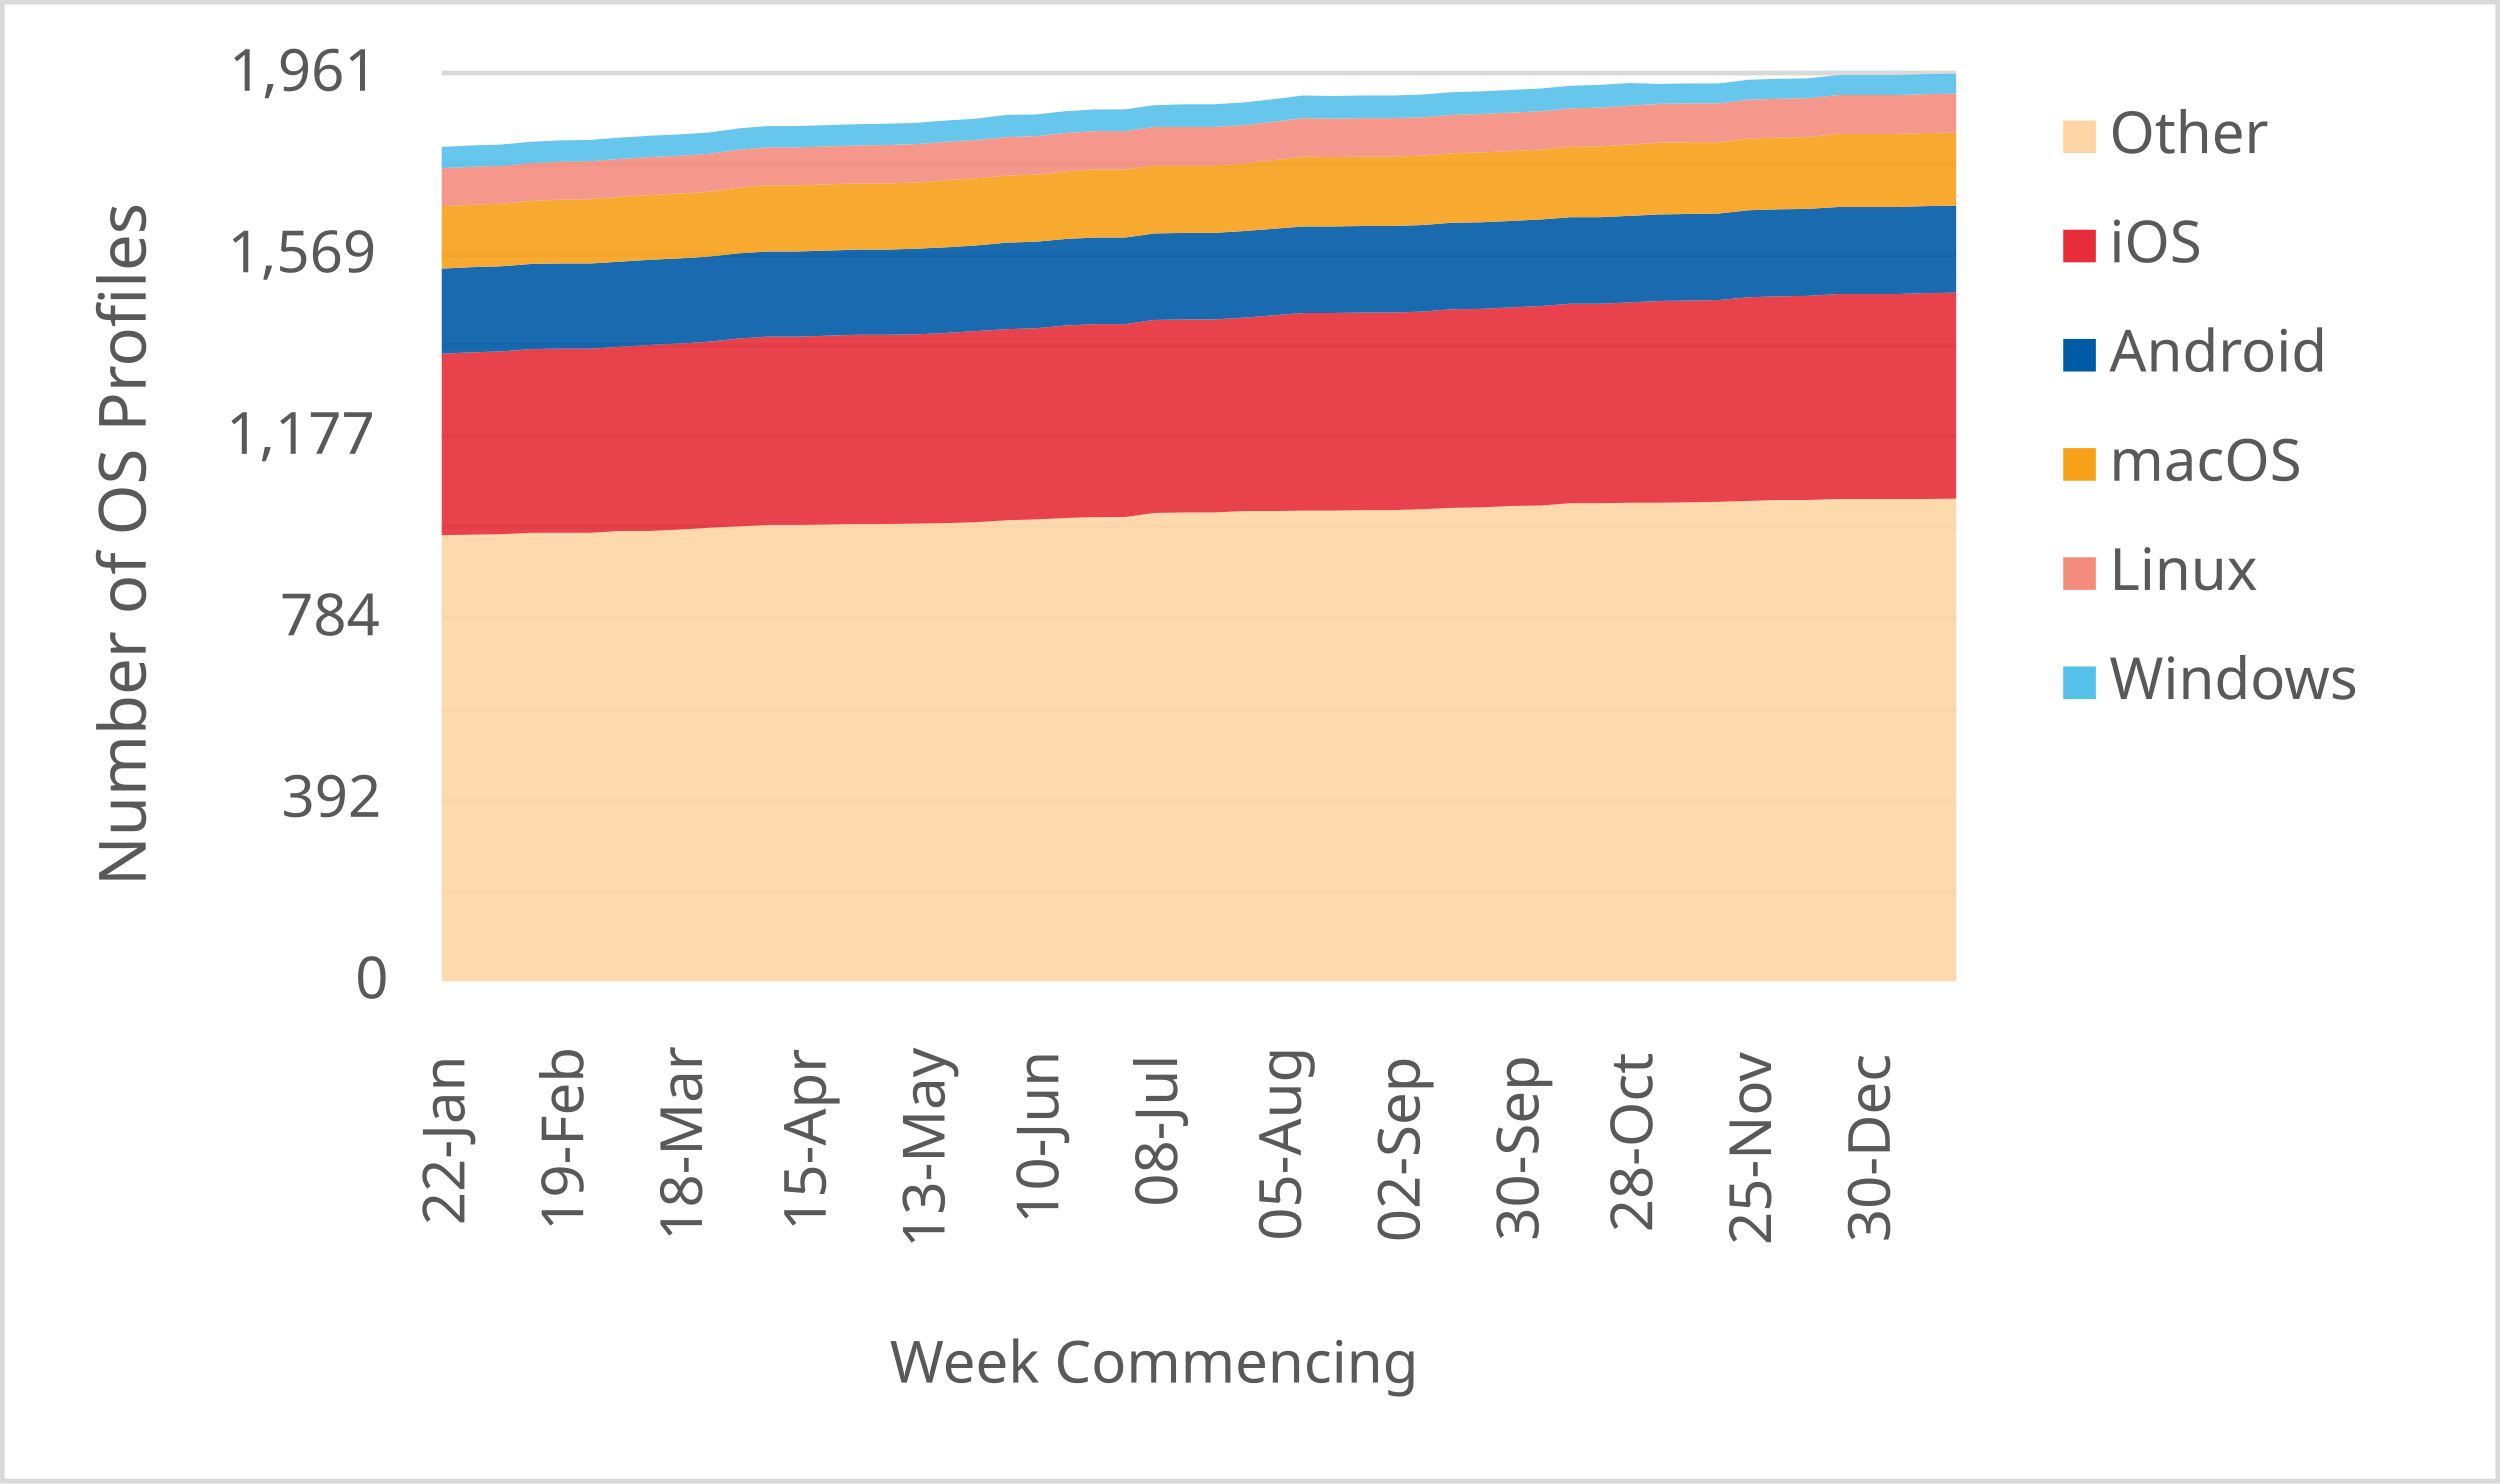
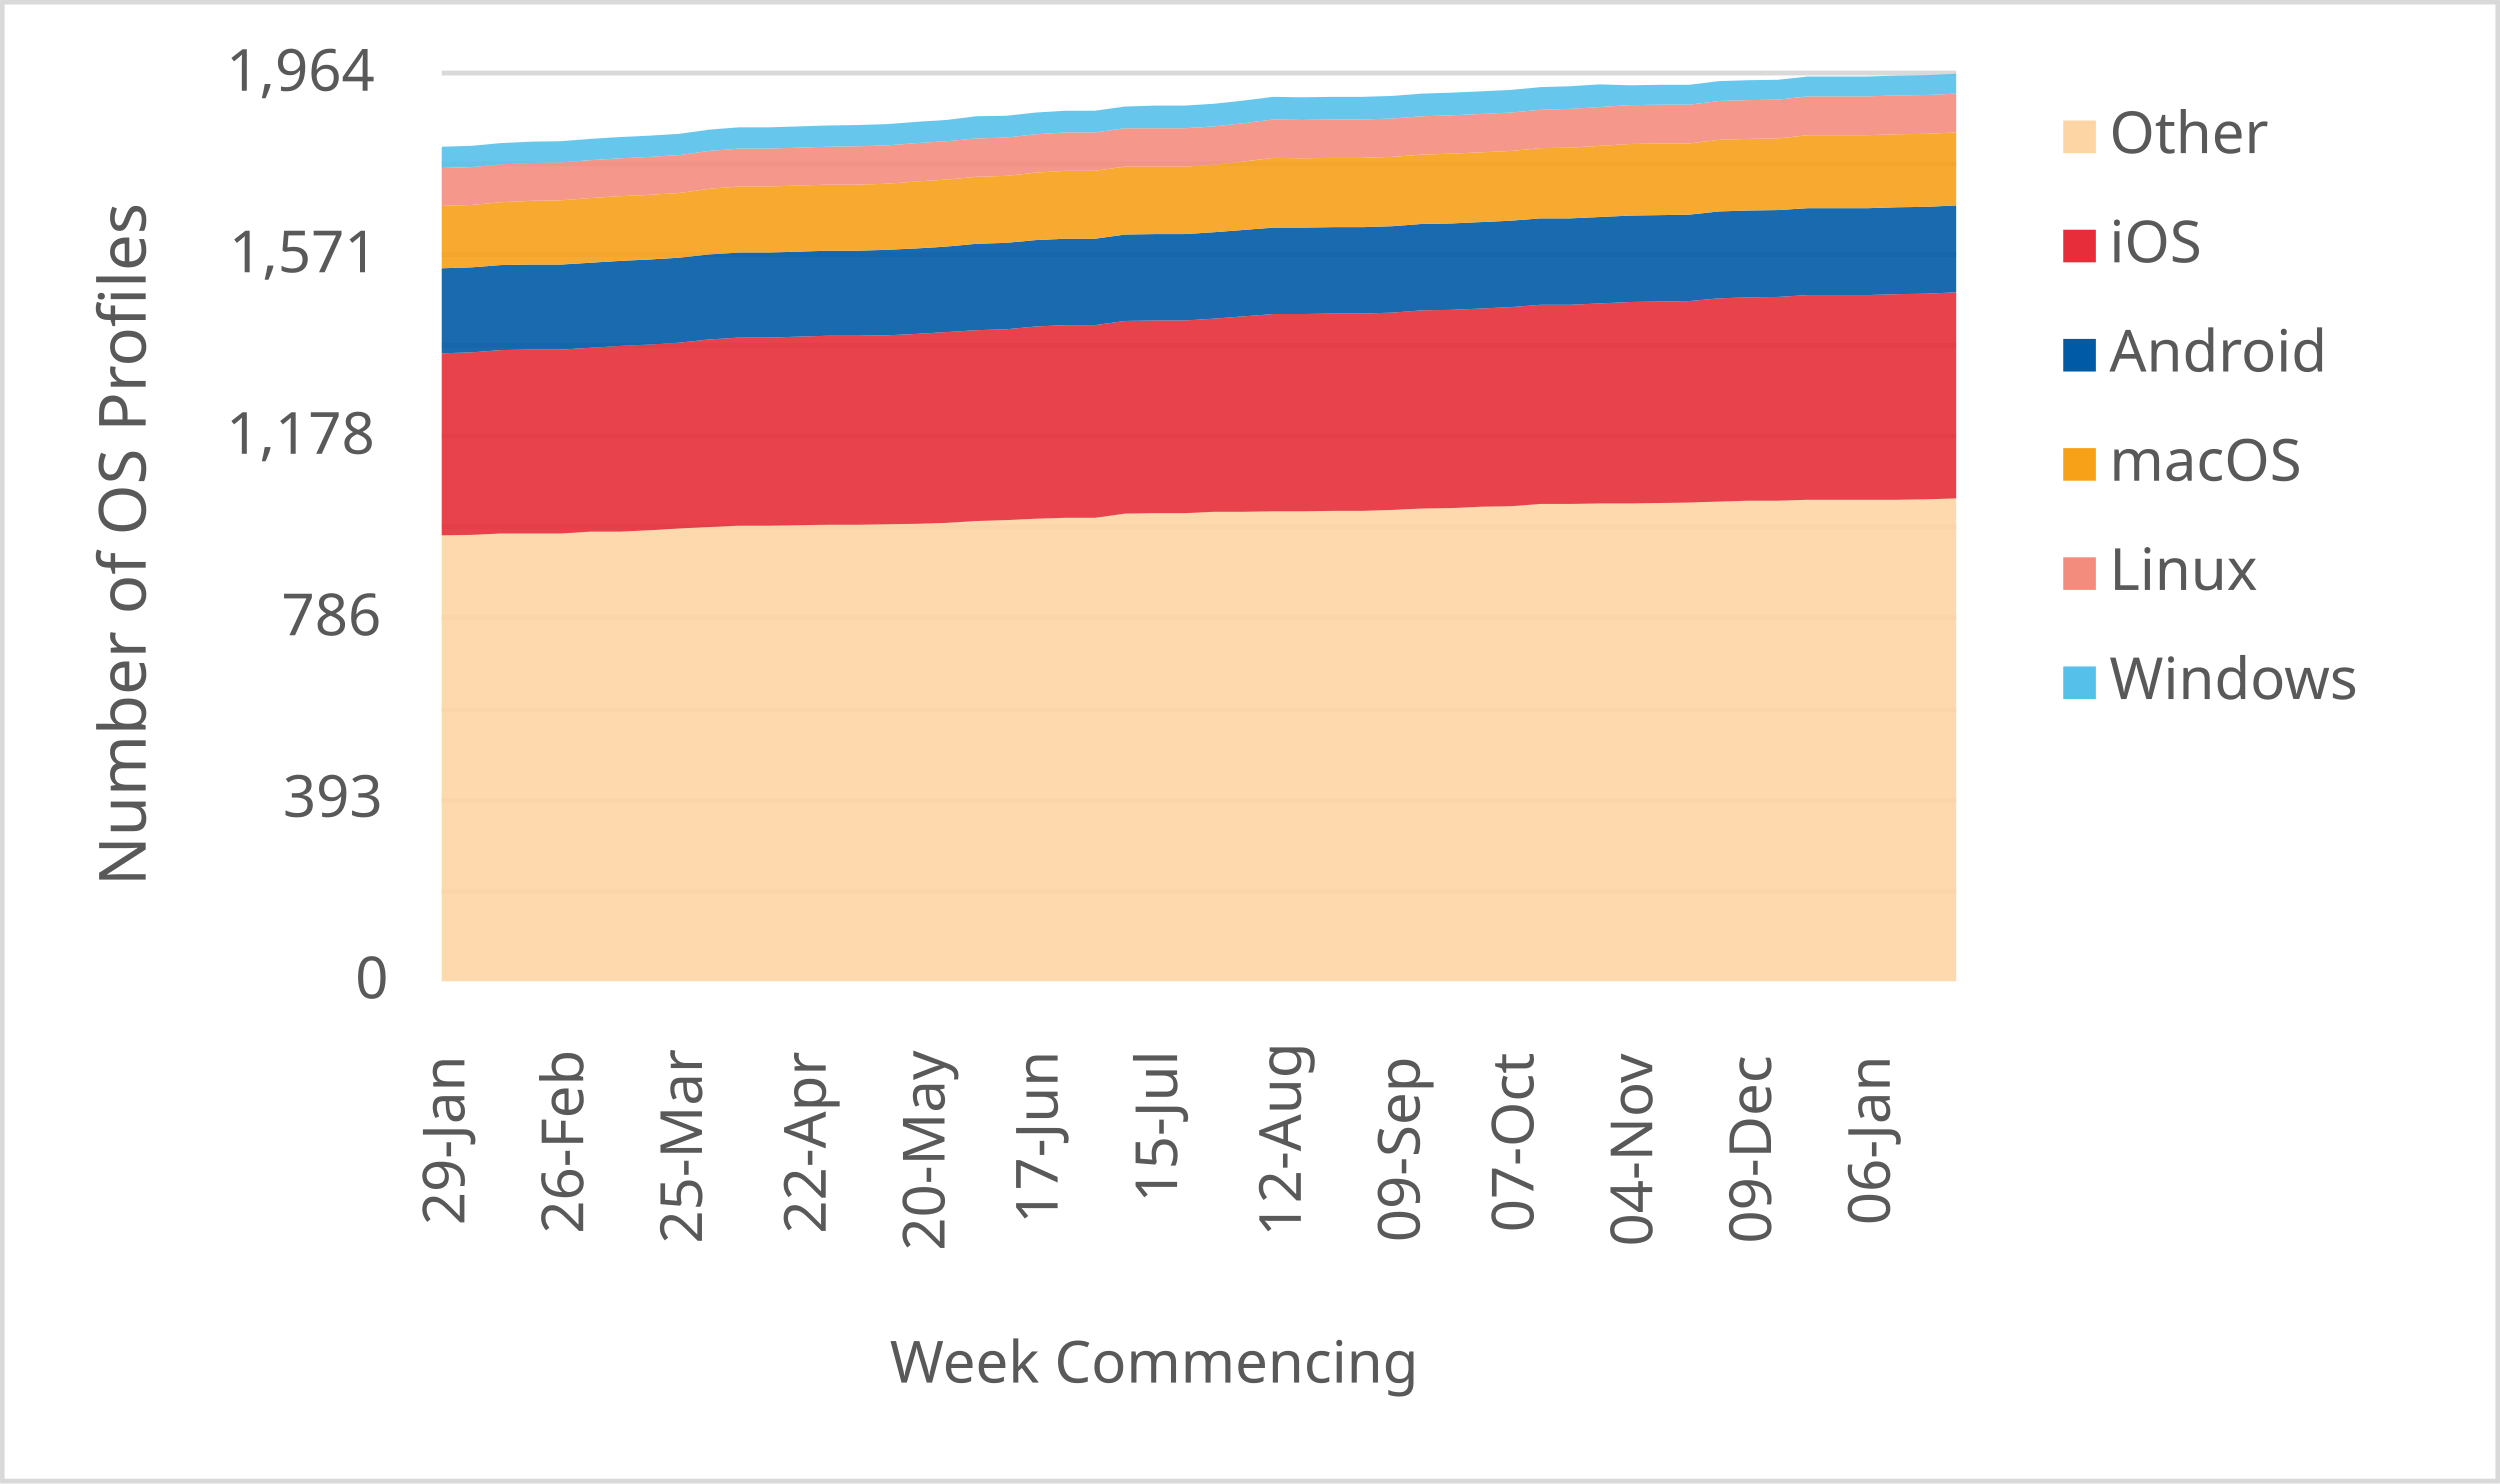
<svg xmlns="http://www.w3.org/2000/svg" width="1763" height="1046" xml:space="preserve" overflow="hidden">
  <defs>
    <clipPath id="clip0">
      <rect x="2917" y="346" width="1763" height="1046" />
    </clipPath>
  </defs>
  <g clip-path="url(#clip0)" transform="translate(-2917 -346)">
    <rect x="2918" y="347" width="1760" height="1043" fill="#FFFFFF" />
    <g>
      <path d="    M3228.5 974.532 4296.5 974.532    M3228.5 910.53 4296.5 910.53    M3228.5 846.528 4296.5 846.528    M3228.5 781.526 4296.5 781.526    M3228.5 717.524 4296.5 717.524    M3228.5 653.522 4296.5 653.522    M3228.5 589.52 4296.5 589.52    M3228.5 525.517 4296.5 525.517    M3228.5 461.515 4296.5 461.515    M3228.5 397.5 4296.5 397.5" stroke="#D9D9D9" stroke-width="3.438" stroke-linejoin="round" stroke-miterlimit="10" fill="none" />
    </g>
    <g>
      <path d="M 1038.5 4296.5 1038.5" stroke="#D9D9D9" stroke-width="3.438" stroke-linejoin="round" stroke-miterlimit="10" fill="none" fill-rule="evenodd" />
    </g>
    <g>
-       <text fill="#595959" font-family="Verdana,sans-serif" font-weight="400" font-size="41" transform="matrix(6.12323e-17 -1 1 6.12323e-17 3244.5 1210)">22-Jan</text>
+       <text fill="#595959" font-family="Verdana,sans-serif" font-weight="400" font-size="41" transform="matrix(6.12323e-17 -1 1 6.12323e-17 3244.5 1210)">29-Jan</text>
    </g>
    <g>
-       <text fill="#595959" font-family="Verdana,sans-serif" font-weight="400" font-size="41" transform="matrix(6.12323e-17 -1 1 6.12323e-17 3328.265 1214)">19-Feb</text>
+       <text fill="#595959" font-family="Verdana,sans-serif" font-weight="400" font-size="41" transform="matrix(6.12323e-17 -1 1 6.12323e-17 3328.265 1216)">26-Feb</text>
    </g>
    <g>
-       <text fill="#595959" font-family="Verdana,sans-serif" font-weight="400" font-size="41" transform="matrix(6.12323e-17 -1 1 6.12323e-17 3412.029 1221)">18-Mar</text>
+       <text fill="#595959" font-family="Verdana,sans-serif" font-weight="400" font-size="41" transform="matrix(6.12323e-17 -1 1 6.12323e-17 3412.029 1223)">25-Mar</text>
    </g>
    <g>
-       <text fill="#595959" font-family="Verdana,sans-serif" font-weight="400" font-size="41" transform="matrix(6.12323e-17 -1 1 6.12323e-17 3499.294 1214)">15-Apr</text>
+       <text fill="#595959" font-family="Verdana,sans-serif" font-weight="400" font-size="41" transform="matrix(6.12323e-17 -1 1 6.12323e-17 3499.294 1216)">22-Apr</text>
    </g>
    <g>
-       <text fill="#595959" font-family="Verdana,sans-serif" font-weight="400" font-size="41" transform="matrix(6.12323e-17 -1 1 6.12323e-17 3583.059 1226)">13-May</text>
+       <text fill="#595959" font-family="Verdana,sans-serif" font-weight="400" font-size="41" transform="matrix(6.12323e-17 -1 1 6.12323e-17 3583.059 1228)">20-May</text>
    </g>
    <g>
-       <text fill="#595959" font-family="Verdana,sans-serif" font-weight="400" font-size="41" transform="matrix(6.12323e-17 -1 1 6.12323e-17 3663.324 1209)">10-Jun</text>
+       <text fill="#595959" font-family="Verdana,sans-serif" font-weight="400" font-size="41" transform="matrix(6.12323e-17 -1 1 6.12323e-17 3662.824 1209)">17-Jun</text>
    </g>
    <g>
-       <text fill="#595959" font-family="Verdana,sans-serif" font-weight="400" font-size="41" transform="matrix(6.12323e-17 -1 1 6.12323e-17 3747.088 1197)">08-Jul</text>
+       <text fill="#595959" font-family="Verdana,sans-serif" font-weight="400" font-size="41" transform="matrix(6.12323e-17 -1 1 6.12323e-17 3747.088 1194)">15-Jul</text>
    </g>
    <g>
-       <text fill="#595959" font-family="Verdana,sans-serif" font-weight="400" font-size="41" transform="matrix(6.12323e-17 -1 1 6.12323e-17 3834.353 1221)">05-Aug</text>
+       <text fill="#595959" font-family="Verdana,sans-serif" font-weight="400" font-size="41" transform="matrix(6.12323e-17 -1 1 6.12323e-17 3834.353 1218)">12-Aug</text>
    </g>
    <g>
-       <text fill="#595959" font-family="Verdana,sans-serif" font-weight="400" font-size="41" transform="matrix(6.12323e-17 -1 1 6.12323e-17 3918.118 1222)">02-Sep</text>
+       <text fill="#595959" font-family="Verdana,sans-serif" font-weight="400" font-size="41" transform="matrix(6.12323e-17 -1 1 6.12323e-17 3918.118 1222)">09-Sep</text>
    </g>
    <g>
-       <text fill="#595959" font-family="Verdana,sans-serif" font-weight="400" font-size="41" transform="matrix(6.12323e-17 -1 1 6.12323e-17 4001.882 1221)">30-Sep</text>
+       <text fill="#595959" font-family="Verdana,sans-serif" font-weight="400" font-size="41" transform="matrix(6.12323e-17 -1 1 6.12323e-17 3998.382 1215)">07-Oct</text>
    </g>
    <g>
-       <text fill="#595959" font-family="Verdana,sans-serif" font-weight="400" font-size="41" transform="matrix(6.12323e-17 -1 1 6.12323e-17 4082.147 1215)">28-Oct</text>
+       <text fill="#595959" font-family="Verdana,sans-serif" font-weight="400" font-size="41" transform="matrix(6.12323e-17 -1 1 6.12323e-17 4082.147 1225)">04-Nov</text>
    </g>
    <g>
-       <text fill="#595959" font-family="Verdana,sans-serif" font-weight="400" font-size="41" transform="matrix(6.12323e-17 -1 1 6.12323e-17 4165.912 1224)">25-Nov</text>
+       <text fill="#595959" font-family="Verdana,sans-serif" font-weight="400" font-size="41" transform="matrix(6.12323e-17 -1 1 6.12323e-17 4165.912 1223)">09-Dec</text>
    </g>
    <g>
-       <text fill="#595959" font-family="Verdana,sans-serif" font-weight="400" font-size="41" transform="matrix(6.12323e-17 -1 1 6.12323e-17 4249.676 1222)">30-Dec</text>
+       <text fill="#595959" font-family="Verdana,sans-serif" font-weight="400" font-size="41" transform="matrix(6.12323e-17 -1 1 6.12323e-17 4249.676 1210)">06-Jan</text>
    </g>
    <g>
      <text fill="#595959" font-family="Verdana,sans-serif" font-weight="400" font-size="41" transform="matrix(1 0 0 1 3167.5 1050)">0</text>
    </g>
    <g>
-       <text fill="#595959" font-family="Verdana,sans-serif" font-weight="400" font-size="41" transform="matrix(1 0 0 1 3115.5 922)">392</text>
+       <text fill="#595959" font-family="Verdana,sans-serif" font-weight="400" font-size="41" transform="matrix(1 0 0 1 3116.5 922)">393</text>
    </g>
    <g>
-       <text fill="#595959" font-family="Verdana,sans-serif" font-weight="400" font-size="41" transform="matrix(1 0 0 1 3114.5 794)">784</text>
+       <text fill="#595959" font-family="Verdana,sans-serif" font-weight="400" font-size="41" transform="matrix(1 0 0 1 3115.5 794)">786</text>
    </g>
    <g>
-       <text fill="#595959" font-family="Verdana,sans-serif" font-weight="400" font-size="41" transform="matrix(1 0 0 1 3076.5 666)">1,177</text>
+       <text fill="#595959" font-family="Verdana,sans-serif" font-weight="400" font-size="41" transform="matrix(1 0 0 1 3076.5 666)">1,178</text>
    </g>
    <g>
-       <text fill="#595959" font-family="Verdana,sans-serif" font-weight="400" font-size="41" transform="matrix(1 0 0 1 3077.5 538)">1,569</text>
+       <text fill="#595959" font-family="Verdana,sans-serif" font-weight="400" font-size="41" transform="matrix(1 0 0 1 3078.5 538)">1,571</text>
    </g>
    <g>
-       <text fill="#595959" font-family="Verdana,sans-serif" font-weight="400" font-size="41" transform="matrix(1 0 0 1 3078.5 410)">1,961</text>
+       <text fill="#595959" font-family="Verdana,sans-serif" font-weight="400" font-size="41" transform="matrix(1 0 0 1 3076.5 410)">1,964</text>
    </g>
    <g>
      <text fill="#595959" font-family="Verdana,sans-serif" font-weight="400" font-size="41" transform="matrix(1 0 0 1 3544.5 1321)">Week Commencing</text>
    </g>
    <g>
      <text fill="#595959" font-family="Verdana,sans-serif" font-weight="400" font-size="46" transform="matrix(6.12323e-17 -1 1 6.12323e-17 3019.73 970.75)">Number of OS Profiles</text>
    </g>
    <rect x="2918.5" y="347.5" width="1760" height="1043" stroke="#D9D9D9" stroke-width="3.438" stroke-linejoin="round" stroke-miterlimit="10" fill="none" />
    <g>
-       <path d="M3228.5 1038 3249.441 1038 3270.382 1038 3291.324 1038 3312.265 1038 3333.206 1038 3354.147 1038 3375.088 1038 3396.029 1038 3416.971 1038 3437.912 1038 3458.853 1038 3479.794 1038 3500.735 1038 3521.676 1038 3542.618 1038 3563.559 1038 3584.5 1038 3605.441 1038 3626.382 1038 3647.324 1038 3668.265 1038 3689.206 1038 3710.147 1038 3731.088 1038 3752.029 1038 3772.971 1038 3793.912 1038 3814.853 1038 3835.794 1038 3856.735 1038 3877.676 1038 3898.618 1038 3919.559 1038 3940.5 1038 3961.441 1038 3982.382 1038 4003.324 1038 4024.265 1038 4045.206 1038 4066.147 1038 4087.088 1038 4108.029 1038 4128.971 1038 4149.912 1038 4170.853 1038 4191.794 1038 4212.735 1038 4233.676 1038 4254.618 1038 4275.559 1038 4296.5 1038 4296.5 697.602 4275.559 697.929 4254.618 697.929 4233.676 697.929 4212.735 697.929 4191.794 698.581 4170.853 698.581 4149.912 699.234 4128.971 699.887 4108.029 700.213 4087.088 700.54 4066.147 700.54 4045.206 700.866 4024.265 700.866 4003.324 702.498 3982.382 702.824 3961.441 703.803 3940.5 704.13 3919.559 705.109 3898.618 705.761 3877.676 705.761 3856.735 706.088 3835.794 706.088 3814.853 706.414 3793.912 706.414 3772.971 707.393 3752.029 707.393 3731.088 707.72 3710.147 710.657 3689.206 710.657 3668.265 711.31 3647.324 712.289 3626.382 712.941 3605.441 714.247 3584.5 714.9 3563.559 715.226 3542.618 715.552 3521.676 715.552 3500.735 715.879 3479.794 716.205 3458.853 716.205 3437.912 717.184 3416.971 718.163 3396.029 719.469 3375.088 720.448 3354.147 720.448 3333.206 721.753 3312.265 721.753 3291.324 721.753 3270.382 722.732 3249.441 723.059 3228.5 723.385 3228.5 1038Z" fill="#fdd5a4" opacity="0.9" />
+       <path d="M3228.5 1038 3249.441 1038 3270.382 1038 3291.324 1038 3312.265 1038 3333.206 1038 3354.147 1038 3375.088 1038 3396.029 1038 3416.971 1038 3437.912 1038 3458.853 1038 3479.794 1038 3500.735 1038 3521.676 1038 3542.618 1038 3563.559 1038 3584.5 1038 3605.441 1038 3626.382 1038 3647.324 1038 3668.265 1038 3689.206 1038 3710.147 1038 3731.088 1038 3752.029 1038 3772.971 1038 3793.912 1038 3814.853 1038 3835.794 1038 3856.735 1038 3877.676 1038 3898.618 1038 3919.559 1038 3940.5 1038 3961.441 1038 3982.382 1038 4003.324 1038 4024.265 1038 4045.206 1038 4066.147 1038 4087.088 1038 4108.029 1038 4128.971 1038 4149.912 1038 4170.853 1038 4191.794 1038 4212.735 1038 4233.676 1038 4254.618 1038 4275.559 1038 4296.5 1038 4296.5 697.47 4275.559 698.122 4254.618 698.448 4233.676 698.448 4212.735 698.448 4191.794 698.448 4170.853 699.1 4149.912 699.1 4128.971 699.752 4108.029 700.403 4087.088 700.729 4066.147 701.055 4045.206 701.055 4024.265 701.381 4003.324 701.381 3982.382 703.01 3961.441 703.336 3940.5 704.314 3919.559 704.64 3898.618 705.617 3877.676 706.269 3856.735 706.269 3835.794 706.595 3814.853 706.595 3793.912 706.921 3772.971 706.921 3752.029 707.898 3731.088 707.898 3710.147 708.224 3689.206 711.157 3668.265 711.157 3647.324 711.809 3626.382 712.786 3605.441 713.438 3584.5 714.741 3563.559 715.393 3542.618 715.719 3521.676 716.045 3500.735 716.045 3479.794 716.371 3458.853 716.697 3437.912 716.697 3416.971 717.674 3396.029 718.652 3375.088 719.955 3354.147 720.933 3333.206 720.933 3312.265 722.236 3291.324 722.236 3270.382 722.236 3249.441 723.214 3228.5 723.54 3228.5 1038Z" fill="#fdd5a4" opacity="0.9" />
    </g>
    <g>
-       <path d="M3228.5 723.385 3249.441 723.059 3270.382 722.732 3291.324 721.753 3312.265 721.753 3333.206 721.753 3354.147 720.448 3375.088 720.448 3396.029 719.469 3416.971 718.163 3437.912 717.184 3458.853 716.205 3479.794 716.205 3500.735 715.879 3521.676 715.552 3542.618 715.552 3563.559 715.226 3584.5 714.9 3605.441 714.247 3626.382 712.941 3647.324 712.289 3668.265 711.31 3689.206 710.657 3710.147 710.657 3731.088 707.72 3752.029 707.393 3772.971 707.393 3793.912 706.414 3814.853 706.414 3835.794 706.088 3856.735 706.088 3877.676 705.761 3898.618 705.761 3919.559 705.109 3940.5 704.13 3961.441 703.803 3982.382 702.824 4003.324 702.498 4024.265 700.866 4045.206 700.866 4066.147 700.54 4087.088 700.54 4108.029 700.213 4128.971 699.887 4149.912 699.234 4170.853 698.581 4191.794 698.581 4212.735 697.929 4233.676 697.929 4254.618 697.929 4275.559 697.929 4296.5 697.602 4296.5 552.37 4275.559 552.697 4254.618 553.349 4233.676 553.349 4212.735 553.349 4191.794 554.655 4170.853 554.981 4149.912 555.634 4128.971 557.592 4108.029 557.918 4087.088 558.245 4066.147 559.224 4045.206 560.203 4024.265 560.203 4003.324 561.835 3982.382 562.814 3961.441 563.793 3940.5 564.119 3919.559 565.751 3898.618 566.404 3877.676 566.404 3856.735 566.73 3835.794 566.73 3814.853 568.362 3793.912 569.994 3772.971 571.299 3752.029 571.299 3731.088 571.626 3710.147 574.563 3689.206 574.563 3668.265 575.542 3647.324 577.5 3626.382 578.153 3605.441 579.458 3584.5 580.764 3563.559 581.743 3542.618 582.069 3521.676 582.069 3500.735 582.722 3479.794 583.375 3458.853 583.375 3437.912 584.68 3416.971 586.965 3396.029 588.27 3375.088 589.249 3354.147 590.555 3333.206 591.86 3312.265 591.86 3291.324 592.187 3270.382 593.818 3249.441 594.471 3228.5 595.45 3228.5 723.385Z" fill="#e62d39" opacity="0.9" />
+       <path d="M3228.5 723.54 3249.441 723.214 3270.382 722.236 3291.324 722.236 3312.265 722.236 3333.206 720.933 3354.147 720.933 3375.088 719.955 3396.029 718.652 3416.971 717.674 3437.912 716.697 3458.853 716.697 3479.794 716.371 3500.735 716.045 3521.676 716.045 3542.618 715.719 3563.559 715.393 3584.5 714.741 3605.441 713.438 3626.382 712.786 3647.324 711.809 3668.265 711.157 3689.206 711.157 3710.147 708.224 3731.088 707.898 3752.029 707.898 3772.971 706.921 3793.912 706.921 3814.853 706.595 3835.794 706.595 3856.735 706.269 3877.676 706.269 3898.618 705.617 3919.559 704.64 3940.5 704.314 3961.441 703.336 3982.382 703.01 4003.324 701.381 4024.265 701.381 4045.206 701.055 4066.147 701.055 4087.088 700.729 4108.029 700.403 4128.971 699.752 4149.912 699.1 4170.853 699.1 4191.794 698.448 4212.735 698.448 4233.676 698.448 4254.618 698.448 4275.559 698.122 4296.5 697.47 4296.5 552.134 4275.559 553.112 4254.618 553.438 4233.676 554.09 4212.735 554.09 4191.794 554.09 4170.853 555.393 4149.912 555.719 4128.971 556.371 4108.029 558.326 4087.088 558.652 4066.147 558.978 4045.206 559.955 4024.265 560.933 4003.324 560.933 3982.382 562.562 3961.441 563.54 3940.5 564.517 3919.559 564.843 3898.618 566.473 3877.676 567.124 3856.735 567.124 3835.794 567.45 3814.853 567.45 3793.912 569.079 3772.971 570.709 3752.029 572.012 3731.088 572.012 3710.147 572.338 3689.206 575.271 3668.265 575.271 3647.324 576.248 3626.382 578.204 3605.441 578.855 3584.5 580.159 3563.559 581.462 3542.618 582.44 3521.676 582.766 3500.735 582.766 3479.794 583.418 3458.853 584.069 3437.912 584.069 3416.971 585.373 3396.029 587.654 3375.088 588.957 3354.147 589.935 3333.206 591.238 3312.265 592.542 3291.324 592.542 3270.382 592.868 3249.441 594.497 3228.5 595.149 3228.5 723.54Z" fill="#e62d39" opacity="0.9" />
    </g>
    <g>
-       <path d="M3228.5 595.45 3249.441 594.471 3270.382 593.818 3291.324 592.187 3312.265 591.86 3333.206 591.86 3354.147 590.555 3375.088 589.249 3396.029 588.27 3416.971 586.965 3437.912 584.68 3458.853 583.375 3479.794 583.375 3500.735 582.722 3521.676 582.069 3542.618 582.069 3563.559 581.743 3584.5 580.764 3605.441 579.458 3626.382 578.153 3647.324 577.5 3668.265 575.542 3689.206 574.563 3710.147 574.563 3731.088 571.626 3752.029 571.299 3772.971 571.299 3793.912 569.994 3814.853 568.362 3835.794 566.73 3856.735 566.73 3877.676 566.404 3898.618 566.404 3919.559 565.751 3940.5 564.119 3961.441 563.793 3982.382 562.814 4003.324 561.835 4024.265 560.203 4045.206 560.203 4066.147 559.224 4087.088 558.245 4108.029 557.918 4128.971 557.592 4149.912 555.634 4170.853 554.981 4191.794 554.655 4212.735 553.349 4233.676 553.349 4254.618 553.349 4275.559 552.697 4296.5 552.37 4296.5 491.014 4275.559 491.34 4254.618 491.993 4233.676 491.993 4212.735 491.993 4191.794 493.298 4170.853 493.625 4149.912 494.277 4128.971 496.562 4108.029 496.888 4087.088 497.215 4066.147 498.194 4045.206 499.173 4024.265 499.173 4003.324 500.805 3982.382 501.784 3961.441 502.763 3940.5 503.089 3919.559 504.721 3898.618 505.374 3877.676 505.374 3856.735 505.7 3835.794 505.7 3814.853 507.332 3793.912 508.964 3772.971 510.269 3752.029 510.269 3731.088 510.596 3710.147 513.533 3689.206 513.533 3668.265 514.512 3647.324 516.47 3626.382 517.123 3605.441 519.081 3584.5 520.387 3563.559 521.366 3542.618 522.018 3521.676 522.018 3500.735 522.671 3479.794 523.324 3458.853 523.324 3437.912 524.629 3416.971 526.914 3396.029 528.219 3375.088 529.198 3354.147 530.504 3333.206 531.809 3312.265 531.809 3291.324 532.136 3270.382 533.767 3249.441 534.42 3228.5 535.399 3228.5 595.45Z" fill="#005aa6" opacity="0.9" />
+       <path d="M3228.5 595.149 3249.441 594.497 3270.382 592.868 3291.324 592.542 3312.265 592.542 3333.206 591.238 3354.147 589.935 3375.088 588.957 3396.029 587.654 3416.971 585.373 3437.912 584.069 3458.853 584.069 3479.794 583.418 3500.735 582.766 3521.676 582.766 3542.618 582.44 3563.559 581.462 3584.5 580.159 3605.441 578.855 3626.382 578.204 3647.324 576.248 3668.265 575.271 3689.206 575.271 3710.147 572.338 3731.088 572.012 3752.029 572.012 3772.971 570.709 3793.912 569.079 3814.853 567.45 3835.794 567.45 3856.735 567.124 3877.676 567.124 3898.618 566.473 3919.559 564.843 3940.5 564.517 3961.441 563.54 3982.382 562.562 4003.324 560.933 4024.265 560.933 4045.206 559.955 4066.147 558.978 4087.088 558.652 4108.029 558.326 4128.971 556.371 4149.912 555.719 4170.853 555.393 4191.794 554.09 4212.735 554.09 4233.676 554.09 4254.618 553.438 4275.559 553.112 4296.5 552.134 4296.5 490.872 4275.559 491.849 4254.618 492.175 4233.676 492.827 4212.735 492.827 4191.794 492.827 4170.853 494.13 4149.912 494.456 4128.971 495.108 4108.029 497.389 4087.088 497.715 4066.147 498.041 4045.206 499.018 4024.265 499.996 4003.324 499.996 3982.382 501.625 3961.441 502.603 3940.5 503.58 3919.559 503.906 3898.618 505.536 3877.676 506.187 3856.735 506.187 3835.794 506.513 3814.853 506.513 3793.912 508.143 3772.971 509.772 3752.029 511.075 3731.088 511.075 3710.147 511.401 3689.206 514.334 3668.265 514.334 3647.324 515.312 3626.382 517.267 3605.441 517.919 3584.5 519.874 3563.559 521.177 3542.618 522.155 3521.676 522.807 3500.735 522.807 3479.794 523.458 3458.853 524.11 3437.912 524.11 3416.971 525.413 3396.029 527.695 3375.088 528.998 3354.147 529.976 3333.206 531.279 3312.265 532.582 3291.324 532.582 3270.382 532.908 3249.441 534.538 3228.5 535.189 3228.5 595.149Z" fill="#005aa6" opacity="0.9" />
    </g>
    <g>
-       <path d="M3228.5 535.399 3249.441 534.42 3270.382 533.767 3291.324 532.136 3312.265 531.809 3333.206 531.809 3354.147 530.504 3375.088 529.198 3396.029 528.219 3416.971 526.914 3437.912 524.629 3458.853 523.324 3479.794 523.324 3500.735 522.671 3521.676 522.018 3542.618 522.018 3563.559 521.366 3584.5 520.387 3605.441 519.081 3626.382 517.123 3647.324 516.47 3668.265 514.512 3689.206 513.533 3710.147 513.533 3731.088 510.596 3752.029 510.269 3772.971 510.269 3793.912 508.964 3814.853 507.332 3835.794 505.7 3856.735 505.7 3877.676 505.374 3898.618 505.374 3919.559 504.721 3940.5 503.089 3961.441 502.763 3982.382 501.784 4003.324 500.805 4024.265 499.173 4045.206 499.173 4066.147 498.194 4087.088 497.215 4108.029 496.888 4128.971 496.562 4149.912 494.277 4170.853 493.625 4191.794 493.298 4212.735 491.993 4233.676 491.993 4254.618 491.993 4275.559 491.34 4296.5 491.014 4296.5 439.448 4275.559 439.775 4254.618 440.427 4233.676 440.427 4212.735 440.427 4191.794 442.712 4170.853 443.038 4149.912 443.691 4128.971 446.302 4108.029 446.302 4087.088 446.628 4066.147 447.934 4045.206 449.239 4024.265 449.566 4003.324 451.524 3982.382 452.503 3961.441 453.482 3940.5 454.135 3919.559 455.766 3898.618 456.419 3877.676 456.419 3856.735 456.746 3835.794 456.419 3814.853 459.03 3793.912 461.315 3772.971 462.62 3752.029 462.62 3731.088 462.62 3710.147 465.557 3689.206 465.557 3668.265 466.863 3647.324 469.147 3626.382 469.8 3605.441 471.758 3584.5 473.064 3563.559 474.696 3542.618 475.348 3521.676 475.348 3500.735 476.001 3479.794 476.654 3458.853 476.654 3437.912 478.286 3416.971 481.223 3396.029 482.528 3375.088 483.507 3354.147 484.813 3333.206 486.445 3312.265 486.771 3291.324 487.75 3270.382 489.708 3249.441 490.361 3228.5 491.34 3228.5 535.399Z" fill="#f6a118" opacity="0.9" />
+       <path d="M3228.5 535.189 3249.441 534.538 3270.382 532.908 3291.324 532.582 3312.265 532.582 3333.206 531.279 3354.147 529.976 3375.088 528.998 3396.029 527.695 3416.971 525.413 3437.912 524.11 3458.853 524.11 3479.794 523.458 3500.735 522.807 3521.676 522.807 3542.618 522.155 3563.559 521.177 3584.5 519.874 3605.441 517.919 3626.382 517.267 3647.324 515.312 3668.265 514.334 3689.206 514.334 3710.147 511.401 3731.088 511.075 3752.029 511.075 3772.971 509.772 3793.912 508.143 3814.853 506.513 3835.794 506.513 3856.735 506.187 3877.676 506.187 3898.618 505.536 3919.559 503.906 3940.5 503.58 3961.441 502.603 3982.382 501.625 4003.324 499.996 4024.265 499.996 4045.206 499.018 4066.147 498.041 4087.088 497.715 4108.029 497.389 4128.971 495.108 4149.912 494.456 4170.853 494.13 4191.794 492.827 4212.735 492.827 4233.676 492.827 4254.618 492.175 4275.559 491.849 4296.5 490.872 4296.5 439.385 4275.559 440.363 4254.618 440.688 4233.676 441.34 4212.735 441.34 4191.794 441.34 4170.853 443.621 4149.912 443.947 4128.971 444.599 4108.029 447.206 4087.088 447.206 4066.147 447.532 4045.206 448.835 4024.265 450.138 4003.324 450.464 3982.382 452.42 3961.441 453.397 3940.5 454.375 3919.559 455.026 3898.618 456.656 3877.676 457.308 3856.735 457.308 3835.794 457.633 3814.853 457.308 3793.912 459.914 3772.971 462.196 3752.029 463.499 3731.088 463.499 3710.147 463.499 3689.206 466.432 3668.265 466.432 3647.324 467.735 3626.382 470.016 3605.441 470.668 3584.5 472.623 3563.559 473.927 3542.618 475.556 3521.676 476.208 3500.735 476.208 3479.794 476.859 3458.853 477.511 3437.912 477.511 3416.971 479.141 3396.029 482.073 3375.088 483.377 3354.147 484.354 3333.206 485.658 3312.265 487.287 3291.324 487.613 3270.382 488.591 3249.441 490.546 3228.5 491.198 3228.5 535.189Z" fill="#f6a118" opacity="0.9" />
    </g>
    <g>
-       <path d="M3228.5 491.34 3249.441 490.361 3270.382 489.708 3291.324 487.75 3312.265 486.771 3333.206 486.445 3354.147 484.813 3375.088 483.507 3396.029 482.528 3416.971 481.223 3437.912 478.286 3458.853 476.654 3479.794 476.654 3500.735 476.001 3521.676 475.348 3542.618 475.348 3563.559 474.696 3584.5 473.064 3605.441 471.758 3626.382 469.8 3647.324 469.147 3668.265 466.863 3689.206 465.557 3710.147 465.557 3731.088 462.62 3752.029 462.62 3772.971 462.62 3793.912 461.315 3814.853 459.03 3835.794 456.419 3856.735 456.746 3877.676 456.419 3898.618 456.419 3919.559 455.766 3940.5 454.135 3961.441 453.482 3982.382 452.503 4003.324 451.524 4024.265 449.566 4045.206 449.239 4066.147 447.934 4087.088 446.628 4108.029 446.302 4128.971 446.302 4149.912 443.691 4170.853 443.038 4191.794 442.712 4212.735 440.427 4233.676 440.427 4254.618 440.427 4275.559 439.775 4296.5 439.448 4296.5 412.034 4275.559 412.36 4254.618 413.013 4233.676 413.013 4212.735 413.013 4191.794 415.297 4170.853 415.624 4149.912 416.276 4128.971 418.887 4108.029 418.887 4087.088 419.214 4066.147 420.519 4045.206 421.825 4024.265 422.477 4003.324 424.435 3982.382 425.415 3961.441 426.394 3940.5 427.046 3919.559 428.678 3898.618 429.331 3877.676 429.331 3856.735 429.657 3835.794 429.331 3814.853 431.942 3793.912 434.226 3772.971 435.532 3752.029 435.532 3731.088 435.532 3710.147 438.469 3689.206 438.469 3668.265 439.775 3647.324 442.059 3626.382 442.712 3605.441 444.67 3584.5 445.976 3563.559 447.607 3542.618 448.26 3521.676 448.586 3500.735 449.239 3479.794 449.892 3458.853 449.892 3437.912 451.524 3416.971 454.461 3396.029 455.766 3375.088 456.746 3354.147 458.051 3333.206 459.683 3312.265 460.009 3291.324 460.988 3270.382 462.946 3249.441 463.599 3228.5 464.578 3228.5 491.34Z" fill="#f48c7d" opacity="0.9" />
+       <path d="M3228.5 491.198 3249.441 490.546 3270.382 488.591 3291.324 487.613 3312.265 487.287 3333.206 485.658 3354.147 484.354 3375.088 483.377 3396.029 482.073 3416.971 479.141 3437.912 477.511 3458.853 477.511 3479.794 476.859 3500.735 476.208 3521.676 476.208 3542.618 475.556 3563.559 473.927 3584.5 472.623 3605.441 470.668 3626.382 470.016 3647.324 467.735 3668.265 466.432 3689.206 466.432 3710.147 463.499 3731.088 463.499 3752.029 463.499 3772.971 462.196 3793.912 459.914 3814.853 457.308 3835.794 457.633 3856.735 457.308 3877.676 457.308 3898.618 456.656 3919.559 455.026 3940.5 454.375 3961.441 453.397 3982.382 452.42 4003.324 450.464 4024.265 450.138 4045.206 448.835 4066.147 447.532 4087.088 447.206 4108.029 447.206 4128.971 444.599 4149.912 443.947 4170.853 443.621 4191.794 441.34 4212.735 441.34 4233.676 441.34 4254.618 440.688 4275.559 440.363 4296.5 439.385 4296.5 412.012 4275.559 412.99 4254.618 413.316 4233.676 413.967 4212.735 413.967 4191.794 413.967 4170.853 416.248 4149.912 416.574 4128.971 417.226 4108.029 419.833 4087.088 419.833 4066.147 420.159 4045.206 421.462 4024.265 422.766 4003.324 423.418 3982.382 425.373 3961.441 426.35 3940.5 427.328 3919.559 427.98 3898.618 429.609 3877.676 430.261 3856.735 430.261 3835.794 430.587 3814.853 430.261 3793.912 432.868 3772.971 435.149 3752.029 436.452 3731.088 436.452 3710.147 436.452 3689.206 439.385 3668.265 439.385 3647.324 440.688 3626.382 442.969 3605.441 443.621 3584.5 445.576 3563.559 446.88 3542.618 448.509 3521.676 449.161 3500.735 449.487 3479.794 450.138 3458.853 450.79 3437.912 450.79 3416.971 452.42 3396.029 455.352 3375.088 456.656 3354.147 457.633 3333.206 458.937 3312.265 460.566 3291.324 460.892 3270.382 461.87 3249.441 463.825 3228.5 464.477 3228.5 491.198Z" fill="#f48c7d" opacity="0.9" />
    </g>
    <g>
-       <path d="M3228.5 464.578 3249.441 463.599 3270.382 462.946 3291.324 460.988 3312.265 460.009 3333.206 459.683 3354.147 458.051 3375.088 456.746 3396.029 455.766 3416.971 454.461 3437.912 451.524 3458.853 449.892 3479.794 449.892 3500.735 449.239 3521.676 448.586 3542.618 448.26 3563.559 447.607 3584.5 445.976 3605.441 444.67 3626.382 442.712 3647.324 442.059 3668.265 439.775 3689.206 438.469 3710.147 438.469 3731.088 435.532 3752.029 435.532 3772.971 435.532 3793.912 434.226 3814.853 431.942 3835.794 429.331 3856.735 429.657 3877.676 429.331 3898.618 429.331 3919.559 428.678 3940.5 427.046 3961.441 426.394 3982.382 425.415 4003.324 424.435 4024.265 422.477 4045.206 421.825 4066.147 420.519 4087.088 419.214 4108.029 418.887 4128.971 418.887 4149.912 416.276 4170.853 415.624 4191.794 415.297 4212.735 413.013 4233.676 413.013 4254.618 413.013 4275.559 412.36 4296.5 412.034 4296.5 398 4275.559 398.326 4254.618 398.979 4233.676 398.979 4212.735 398.979 4191.794 401.264 4170.853 401.59 4149.912 402.243 4128.971 404.854 4108.029 404.854 4087.088 405.18 4066.147 404.527 4045.206 405.833 4024.265 406.485 4003.324 408.444 3982.382 409.423 3961.441 410.402 3940.5 411.055 3919.559 412.686 3898.618 413.339 3877.676 413.339 3856.735 413.665 3835.794 413.339 3814.853 415.95 3793.912 418.235 3772.971 419.54 3752.029 419.54 3731.088 420.193 3710.147 423.13 3689.206 423.13 3668.265 424.435 3647.324 426.72 3626.382 427.046 3605.441 429.657 3584.5 430.963 3563.559 432.595 3542.618 433.247 3521.676 433.574 3500.735 434.226 3479.794 434.879 3458.853 434.879 3437.912 436.511 3416.971 439.448 3396.029 440.754 3375.088 441.733 3354.147 443.038 3333.206 444.67 3312.265 444.996 3291.324 445.976 3270.382 447.934 3249.441 448.586 3228.5 449.566 3228.5 464.578Z" fill="#55c0e9" opacity="0.9" />
+       <path d="M3228.5 464.477 3249.441 463.825 3270.382 461.87 3291.324 460.892 3312.265 460.566 3333.206 458.937 3354.147 457.633 3375.088 456.656 3396.029 455.352 3416.971 452.42 3437.912 450.79 3458.853 450.79 3479.794 450.138 3500.735 449.487 3521.676 449.161 3542.618 448.509 3563.559 446.88 3584.5 445.576 3605.441 443.621 3626.382 442.969 3647.324 440.688 3668.265 439.385 3689.206 439.385 3710.147 436.452 3731.088 436.452 3752.029 436.452 3772.971 435.149 3793.912 432.868 3814.853 430.261 3835.794 430.587 3856.735 430.261 3877.676 430.261 3898.618 429.609 3919.559 427.98 3940.5 427.328 3961.441 426.35 3982.382 425.373 4003.324 423.418 4024.265 422.766 4045.206 421.462 4066.147 420.159 4087.088 419.833 4108.029 419.833 4128.971 417.226 4149.912 416.574 4170.853 416.248 4191.794 413.967 4212.735 413.967 4233.676 413.967 4254.618 413.316 4275.559 412.99 4296.5 412.012 4296.5 398 4275.559 398.978 4254.618 399.303 4233.676 399.955 4212.735 399.955 4191.794 399.955 4170.853 402.236 4149.912 402.562 4128.971 403.214 4108.029 405.821 4087.088 405.821 4066.147 406.147 4045.206 405.495 4024.265 406.798 4003.324 407.45 3982.382 409.405 3961.441 410.383 3940.5 411.36 3919.559 412.012 3898.618 413.642 3877.676 414.293 3856.735 414.293 3835.794 414.619 3814.853 414.293 3793.912 416.9 3772.971 419.181 3752.029 420.485 3731.088 420.485 3710.147 421.136 3689.206 424.069 3668.265 424.069 3647.324 425.373 3626.382 427.654 3605.441 427.98 3584.5 430.587 3563.559 431.89 3542.618 433.519 3521.676 434.171 3500.735 434.497 3479.794 435.149 3458.853 435.8 3437.912 435.8 3416.971 437.43 3396.029 440.363 3375.088 441.666 3354.147 442.644 3333.206 443.947 3312.265 445.576 3291.324 445.902 3270.382 446.88 3249.441 448.835 3228.5 449.487 3228.5 464.477Z" fill="#55c0e9" opacity="0.9" />
    </g>
    <g>
      <rect x="4372" y="431" width="23" height="23" fill="#fdd5a4" />
    </g>
    <g>
      <text fill="#595959" font-family="Verdana,sans-serif" font-weight="400" font-size="41" transform="matrix(1 0 0 1 4404.56 454)">Other</text>
    </g>
    <g>
      <rect x="4372" y="508" width="23" height="23" fill="#e62d39" />
    </g>
    <g>
      <text fill="#595959" font-family="Verdana,sans-serif" font-weight="400" font-size="41" transform="matrix(1 0 0 1 4404.56 531)">iOS</text>
    </g>
    <g>
      <rect x="4372" y="585" width="23" height="23" fill="#005aa6" />
    </g>
    <g>
      <text fill="#595959" font-family="Verdana,sans-serif" font-weight="400" font-size="41" transform="matrix(1 0 0 1 4404.56 608)">Android</text>
    </g>
    <g>
      <rect x="4372" y="662" width="23" height="23" fill="#f6a118" />
    </g>
    <g>
      <text fill="#595959" font-family="Verdana,sans-serif" font-weight="400" font-size="41" transform="matrix(1 0 0 1 4404.56 685)">macOS</text>
    </g>
    <g>
      <rect x="4372" y="739" width="23" height="23" fill="#f48c7d" />
    </g>
    <g>
      <text fill="#595959" font-family="Verdana,sans-serif" font-weight="400" font-size="41" transform="matrix(1 0 0 1 4404.56 762)">Linux</text>
    </g>
    <g>
      <rect x="4372" y="816" width="23" height="23" fill="#55c0e9" />
    </g>
    <g>
      <text fill="#595959" font-family="Verdana,sans-serif" font-weight="400" font-size="41" transform="matrix(1 0 0 1 4404.56 839)">Windows</text>
    </g>
  </g>
</svg>
